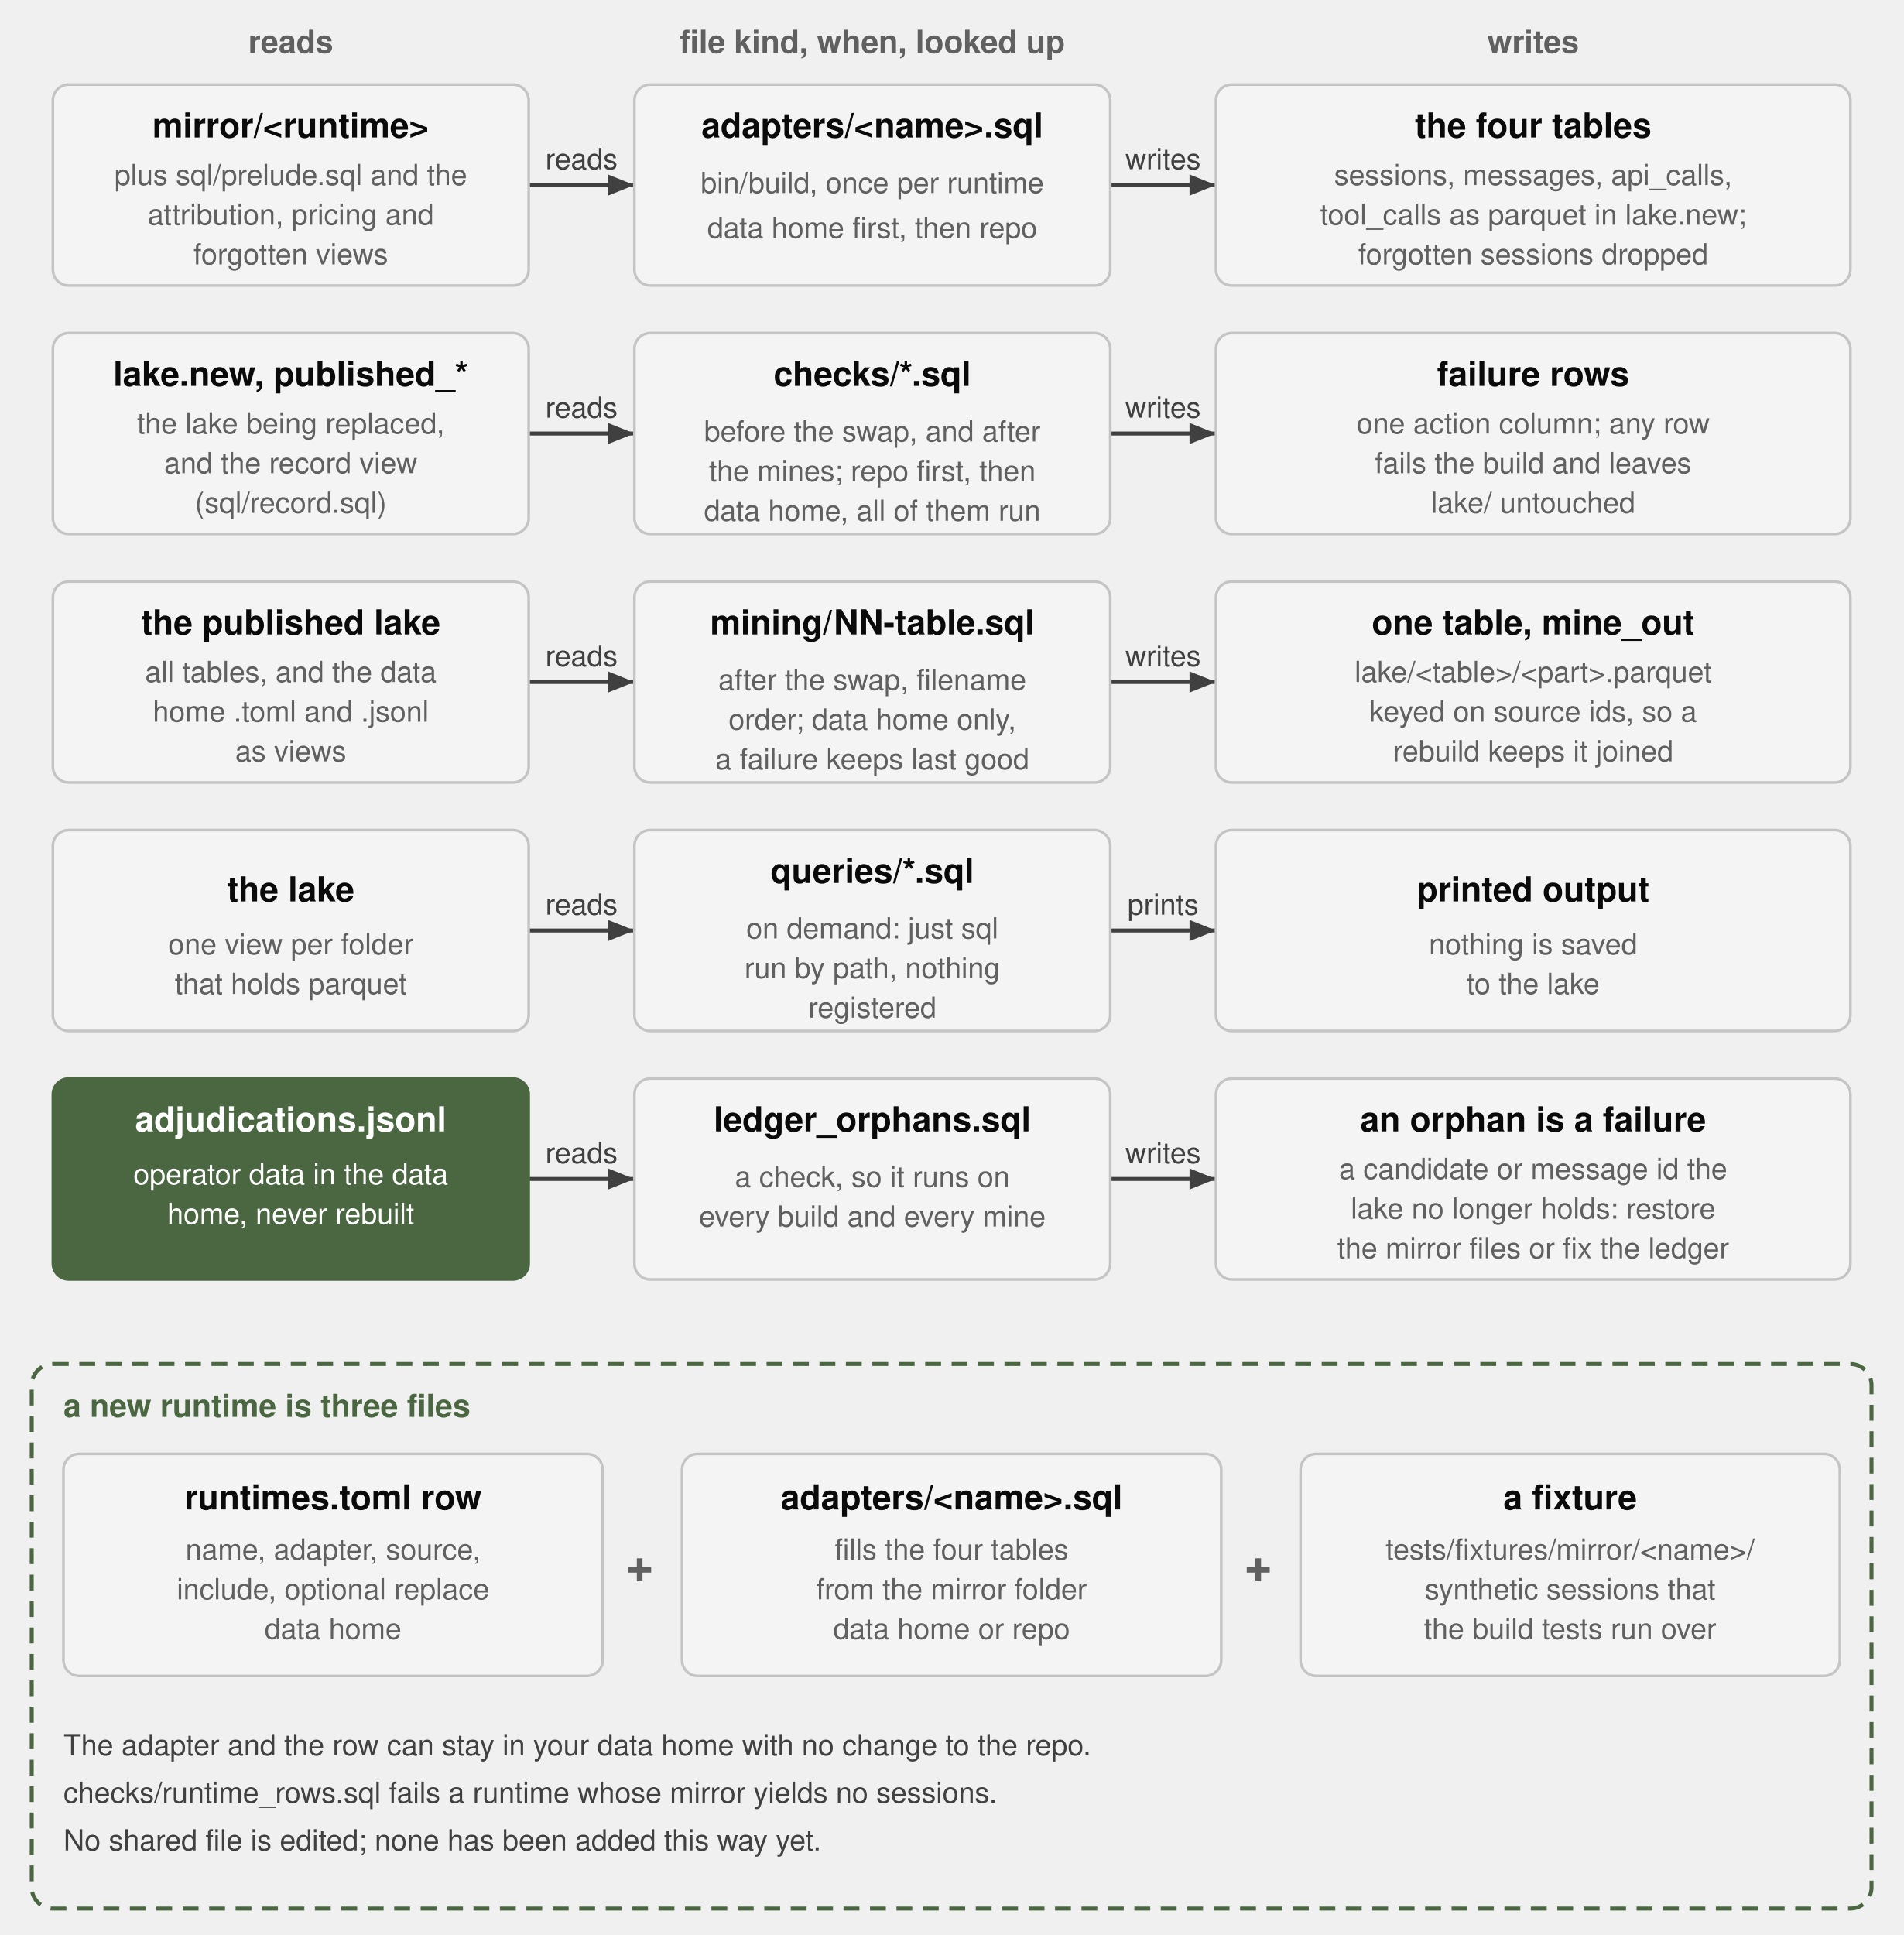
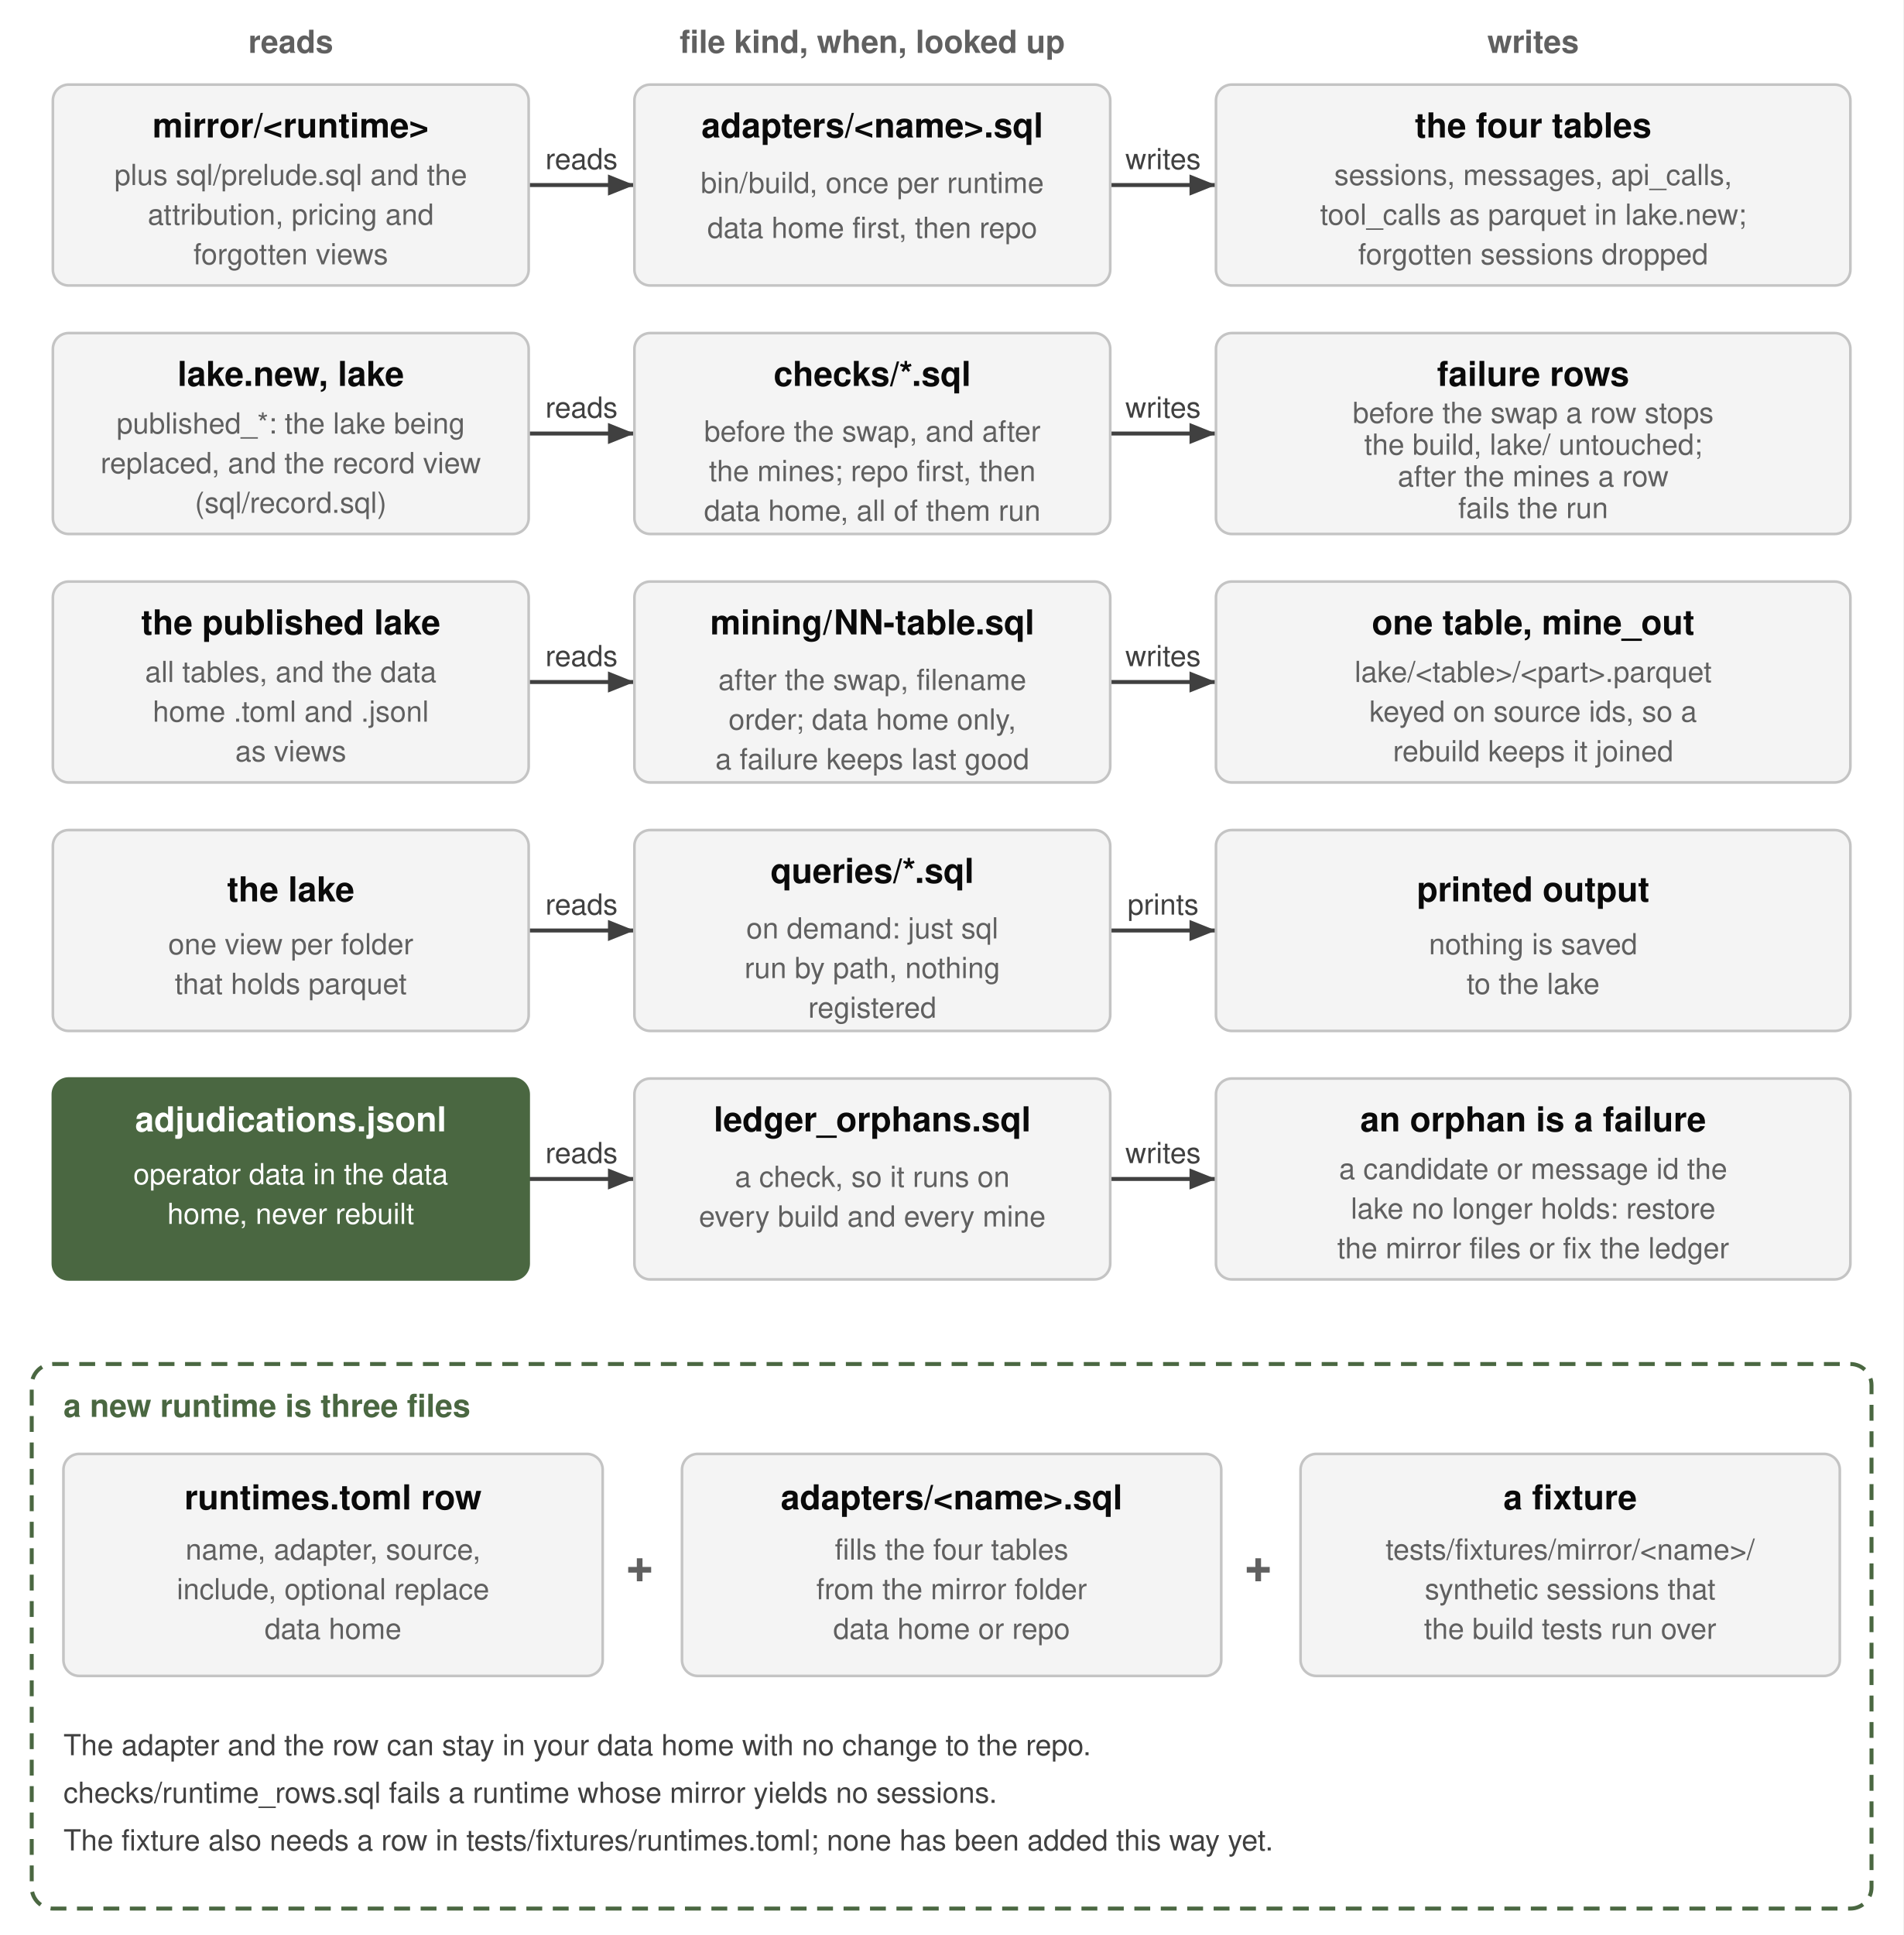
<svg xmlns="http://www.w3.org/2000/svg" viewBox="0 0 720 732" width="720" height="732" role="img" aria-labelledby="fil-t fil-d">
  <style>
    svg { font-family: system-ui, -apple-system, "Segoe UI", Helvetica, Arial, sans-serif; }
    .box { fill: #f4f4f4; stroke: #c4c4c4; stroke-width: 1; }
    .acc { fill: #4a6741; stroke: #4a6741; }
    .zone { fill: none; stroke: #4a6741; stroke-width: 1.5; stroke-dasharray: 6 4; }
    .nm { font-size: 13px; font-weight: 600; fill: #0a0a0a; }
    .sub { font-size: 11px; fill: #606060; }
    .lbl { font-size: 11px; fill: #404040; }
    .hd { font-size: 12px; font-weight: 600; fill: #606060; }
    .anm { font-size: 13px; font-weight: 600; fill: #ffffff; }
    .asub { font-size: 11px; fill: #ffffff; }
    .pl { font-size: 18px; font-weight: 600; fill: #606060; }
    .ln { fill: none; stroke: #404040; stroke-width: 1.5; }
    .ah { fill: #404040; }
    .zl { font-size: 12px; font-weight: 600; fill: #4a6741; }
+     .pg { fill: #ffffff; }
    @media (prefers-color-scheme: dark) {
+       .pg { fill: #1c1c1e; }
      .box { fill: #242426; stroke: #48484a; }
      .acc { fill: #6aaa58; stroke: #6aaa58; }
      .zone { stroke: #6aaa58; }
      .nm { fill: #f2f2f7; }
      .sub { fill: #a0a0a6; }
      .lbl { fill: #aeaeb2; }
      .hd { fill: #a0a0a6; }
      .anm { fill: #1c1c1e; }
      .asub { fill: #1c1c1e; }
      .pl { fill: #a0a0a6; }
      .ln { stroke: #aeaeb2; }
      .ah { fill: #aeaeb2; }
      .zl { fill: #6aaa58; }
    }
  </style>
+   <rect class="pg" width="720" height="732" />
  <defs>
    <marker id="fil-ar" markerUnits="userSpaceOnUse" markerWidth="10" markerHeight="8" refX="10" refY="4" orient="auto">
      <path class="ah" d="M0,0 L10,4 L0,8 Z" />
    </marker>
  </defs>
  <text class="hd" x="110" y="20" text-anchor="middle">reads</text>
  <text class="hd" x="330" y="20" text-anchor="middle">file kind, when, looked up</text>
  <text class="hd" x="580" y="20" text-anchor="middle">writes</text>
  <path class="ln" d="M200,70 H240" marker-end="url(#fil-ar)" />
  <path class="ln" d="M420,70 H460" marker-end="url(#fil-ar)" />
  <path class="ln" d="M200,164 H240" marker-end="url(#fil-ar)" />
  <path class="ln" d="M420,164 H460" marker-end="url(#fil-ar)" />
  <path class="ln" d="M200,258 H240" marker-end="url(#fil-ar)" />
  <path class="ln" d="M420,258 H460" marker-end="url(#fil-ar)" />
  <path class="ln" d="M200,352 H240" marker-end="url(#fil-ar)" />
  <path class="ln" d="M420,352 H460" marker-end="url(#fil-ar)" />
  <path class="ln" d="M200,446 H240" marker-end="url(#fil-ar)" />
  <path class="ln" d="M420,446 H460" marker-end="url(#fil-ar)" />
  <text class="lbl" x="220" y="64" text-anchor="middle">reads</text>
  <text class="lbl" x="440" y="64" text-anchor="middle">writes</text>
  <text class="lbl" x="220" y="158" text-anchor="middle">reads</text>
  <text class="lbl" x="440" y="158" text-anchor="middle">writes</text>
  <text class="lbl" x="220" y="252" text-anchor="middle">reads</text>
  <text class="lbl" x="440" y="252" text-anchor="middle">writes</text>
  <text class="lbl" x="220" y="346" text-anchor="middle">reads</text>
  <text class="lbl" x="440" y="346" text-anchor="middle">prints</text>
  <text class="lbl" x="220" y="440" text-anchor="middle">reads</text>
  <text class="lbl" x="440" y="440" text-anchor="middle">writes</text>
  <rect class="box" x="20" y="32" width="180" height="76" rx="6" />
  <text class="nm" x="110" y="52" text-anchor="middle">mirror/&lt;runtime&gt;</text>
  <text class="sub" x="110" y="70" text-anchor="middle">plus sql/prelude.sql and the</text>
  <text class="sub" x="110" y="85" text-anchor="middle">attribution, pricing and</text>
  <text class="sub" x="110" y="100" text-anchor="middle">forgotten views</text>
  <rect class="box" x="240" y="32" width="180" height="76" rx="6" />
  <text class="nm" x="330" y="52" text-anchor="middle">adapters/&lt;name&gt;.sql</text>
  <text class="sub" x="330" y="73" text-anchor="middle">bin/build, once per runtime</text>
  <text class="sub" x="330" y="90" text-anchor="middle">data home first, then repo</text>
  <rect class="box" x="460" y="32" width="240" height="76" rx="6" />
  <text class="nm" x="580" y="52" text-anchor="middle">the four tables</text>
  <text class="sub" x="580" y="70" text-anchor="middle">sessions, messages, api_calls,</text>
  <text class="sub" x="580" y="85" text-anchor="middle">tool_calls as parquet in lake.new;</text>
  <text class="sub" x="580" y="100" text-anchor="middle">forgotten sessions dropped</text>
  <rect class="box" x="20" y="126" width="180" height="76" rx="6" />
-   <text class="nm" x="110" y="146" text-anchor="middle">lake.new, published_*</text>
-   <text class="sub" x="110" y="164" text-anchor="middle">the lake being replaced,</text>
-   <text class="sub" x="110" y="179" text-anchor="middle">and the record view</text>
+   <text class="nm" x="110" y="146" text-anchor="middle">lake.new, lake</text>
+   <text class="sub" x="110" y="164" text-anchor="middle">published_*: the lake being</text>
+   <text class="sub" x="110" y="179" text-anchor="middle">replaced, and the record view</text>
  <text class="sub" x="110" y="194" text-anchor="middle">(sql/record.sql)</text>
  <rect class="box" x="240" y="126" width="180" height="76" rx="6" />
  <text class="nm" x="330" y="146" text-anchor="middle">checks/*.sql</text>
  <text class="sub" x="330" y="167" text-anchor="middle">before the swap, and after</text>
  <text class="sub" x="330" y="182" text-anchor="middle">the mines; repo first, then</text>
  <text class="sub" x="330" y="197" text-anchor="middle">data home, all of them run</text>
  <rect class="box" x="460" y="126" width="240" height="76" rx="6" />
  <text class="nm" x="580" y="146" text-anchor="middle">failure rows</text>
-   <text class="sub" x="580" y="164" text-anchor="middle">one action column; any row</text>
-   <text class="sub" x="580" y="179" text-anchor="middle">fails the build and leaves</text>
-   <text class="sub" x="580" y="194" text-anchor="middle">lake/ untouched</text>
+   <text class="sub" x="580" y="160" text-anchor="middle">before the swap a row stops</text>
+   <text class="sub" x="580" y="172" text-anchor="middle">the build, lake/ untouched;</text>
+   <text class="sub" x="580" y="184" text-anchor="middle">after the mines a row</text>
+   <text class="sub" x="580" y="196" text-anchor="middle">fails the run</text>
  <rect class="box" x="20" y="220" width="180" height="76" rx="6" />
  <text class="nm" x="110" y="240" text-anchor="middle">the published lake</text>
  <text class="sub" x="110" y="258" text-anchor="middle">all tables, and the data</text>
  <text class="sub" x="110" y="273" text-anchor="middle">home .toml and .jsonl</text>
  <text class="sub" x="110" y="288" text-anchor="middle">as views</text>
  <rect class="box" x="240" y="220" width="180" height="76" rx="6" />
  <text class="nm" x="330" y="240" text-anchor="middle">mining/NN-table.sql</text>
  <text class="sub" x="330" y="261" text-anchor="middle">after the swap, filename</text>
  <text class="sub" x="330" y="276" text-anchor="middle">order; data home only,</text>
  <text class="sub" x="330" y="291" text-anchor="middle">a failure keeps last good</text>
  <rect class="box" x="460" y="220" width="240" height="76" rx="6" />
  <text class="nm" x="580" y="240" text-anchor="middle">one table, mine_out</text>
  <text class="sub" x="580" y="258" text-anchor="middle">lake/&lt;table&gt;/&lt;part&gt;.parquet</text>
  <text class="sub" x="580" y="273" text-anchor="middle">keyed on source ids, so a</text>
  <text class="sub" x="580" y="288" text-anchor="middle">rebuild keeps it joined</text>
  <rect class="box" x="20" y="314" width="180" height="76" rx="6" />
  <text class="nm" x="110" y="341" text-anchor="middle">the lake</text>
  <text class="sub" x="110" y="361" text-anchor="middle">one view per folder</text>
  <text class="sub" x="110" y="376" text-anchor="middle">that holds parquet</text>
  <rect class="box" x="240" y="314" width="180" height="76" rx="6" />
  <text class="nm" x="330" y="334" text-anchor="middle">queries/*.sql</text>
  <text class="sub" x="330" y="355" text-anchor="middle">on demand: just sql</text>
  <text class="sub" x="330" y="370" text-anchor="middle">run by path, nothing</text>
  <text class="sub" x="330" y="385" text-anchor="middle">registered</text>
  <rect class="box" x="460" y="314" width="240" height="76" rx="6" />
  <text class="nm" x="580" y="341" text-anchor="middle">printed output</text>
  <text class="sub" x="580" y="361" text-anchor="middle">nothing is saved</text>
  <text class="sub" x="580" y="376" text-anchor="middle">to the lake</text>
  <rect class="acc" x="20" y="408" width="180" height="76" rx="6" />
  <text class="anm" x="110" y="428" text-anchor="middle">adjudications.jsonl</text>
  <text class="asub" x="110" y="448" text-anchor="middle">operator data in the data</text>
  <text class="asub" x="110" y="463" text-anchor="middle">home, never rebuilt</text>
  <rect class="box" x="240" y="408" width="180" height="76" rx="6" />
  <text class="nm" x="330" y="428" text-anchor="middle">ledger_orphans.sql</text>
  <text class="sub" x="330" y="449" text-anchor="middle">a check, so it runs on</text>
  <text class="sub" x="330" y="464" text-anchor="middle">every build and every mine</text>
  <rect class="box" x="460" y="408" width="240" height="76" rx="6" />
  <text class="nm" x="580" y="428" text-anchor="middle">an orphan is a failure</text>
  <text class="sub" x="580" y="446" text-anchor="middle">a candidate or message id the</text>
  <text class="sub" x="580" y="461" text-anchor="middle">lake no longer holds: restore</text>
  <text class="sub" x="580" y="476" text-anchor="middle">the mirror files or fix the ledger</text>
  <rect class="zone" x="12" y="516" width="696" height="206" rx="8" />
  <text class="zl" x="24" y="536">a new runtime is three files</text>
  <rect class="box" x="24" y="550" width="204" height="84" rx="6" />
  <text class="nm" x="126" y="571" text-anchor="middle">runtimes.toml row</text>
  <text class="sub" x="126" y="590" text-anchor="middle">name, adapter, source,</text>
  <text class="sub" x="126" y="605" text-anchor="middle">include, optional replace</text>
  <text class="sub" x="126" y="620" text-anchor="middle">data home</text>
  <text class="pl" x="242" y="598" text-anchor="middle">+</text>
  <rect class="box" x="258" y="550" width="204" height="84" rx="6" />
  <text class="nm" x="360" y="571" text-anchor="middle">adapters/&lt;name&gt;.sql</text>
  <text class="sub" x="360" y="590" text-anchor="middle">fills the four tables</text>
  <text class="sub" x="360" y="605" text-anchor="middle">from the mirror folder</text>
  <text class="sub" x="360" y="620" text-anchor="middle">data home or repo</text>
  <text class="pl" x="476" y="598" text-anchor="middle">+</text>
  <rect class="box" x="492" y="550" width="204" height="84" rx="6" />
  <text class="nm" x="594" y="571" text-anchor="middle">a fixture</text>
  <text class="sub" x="594" y="590" text-anchor="middle">tests/fixtures/mirror/&lt;name&gt;/</text>
  <text class="sub" x="594" y="605" text-anchor="middle">synthetic sessions that</text>
  <text class="sub" x="594" y="620" text-anchor="middle">the build tests run over</text>
  <text class="lbl" x="24" y="664">The adapter and the row can stay in your data home with no change to the repo.</text>
  <text class="lbl" x="24" y="682">checks/runtime_rows.sql fails a runtime whose mirror yields no sessions.</text>
-   <text class="lbl" x="24" y="700">No shared file is edited; none has been added this way yet.</text>
+   <text class="lbl" x="24" y="700">The fixture also needs a row in tests/fixtures/runtimes.toml; none has been added this way yet.</text>
</svg>
